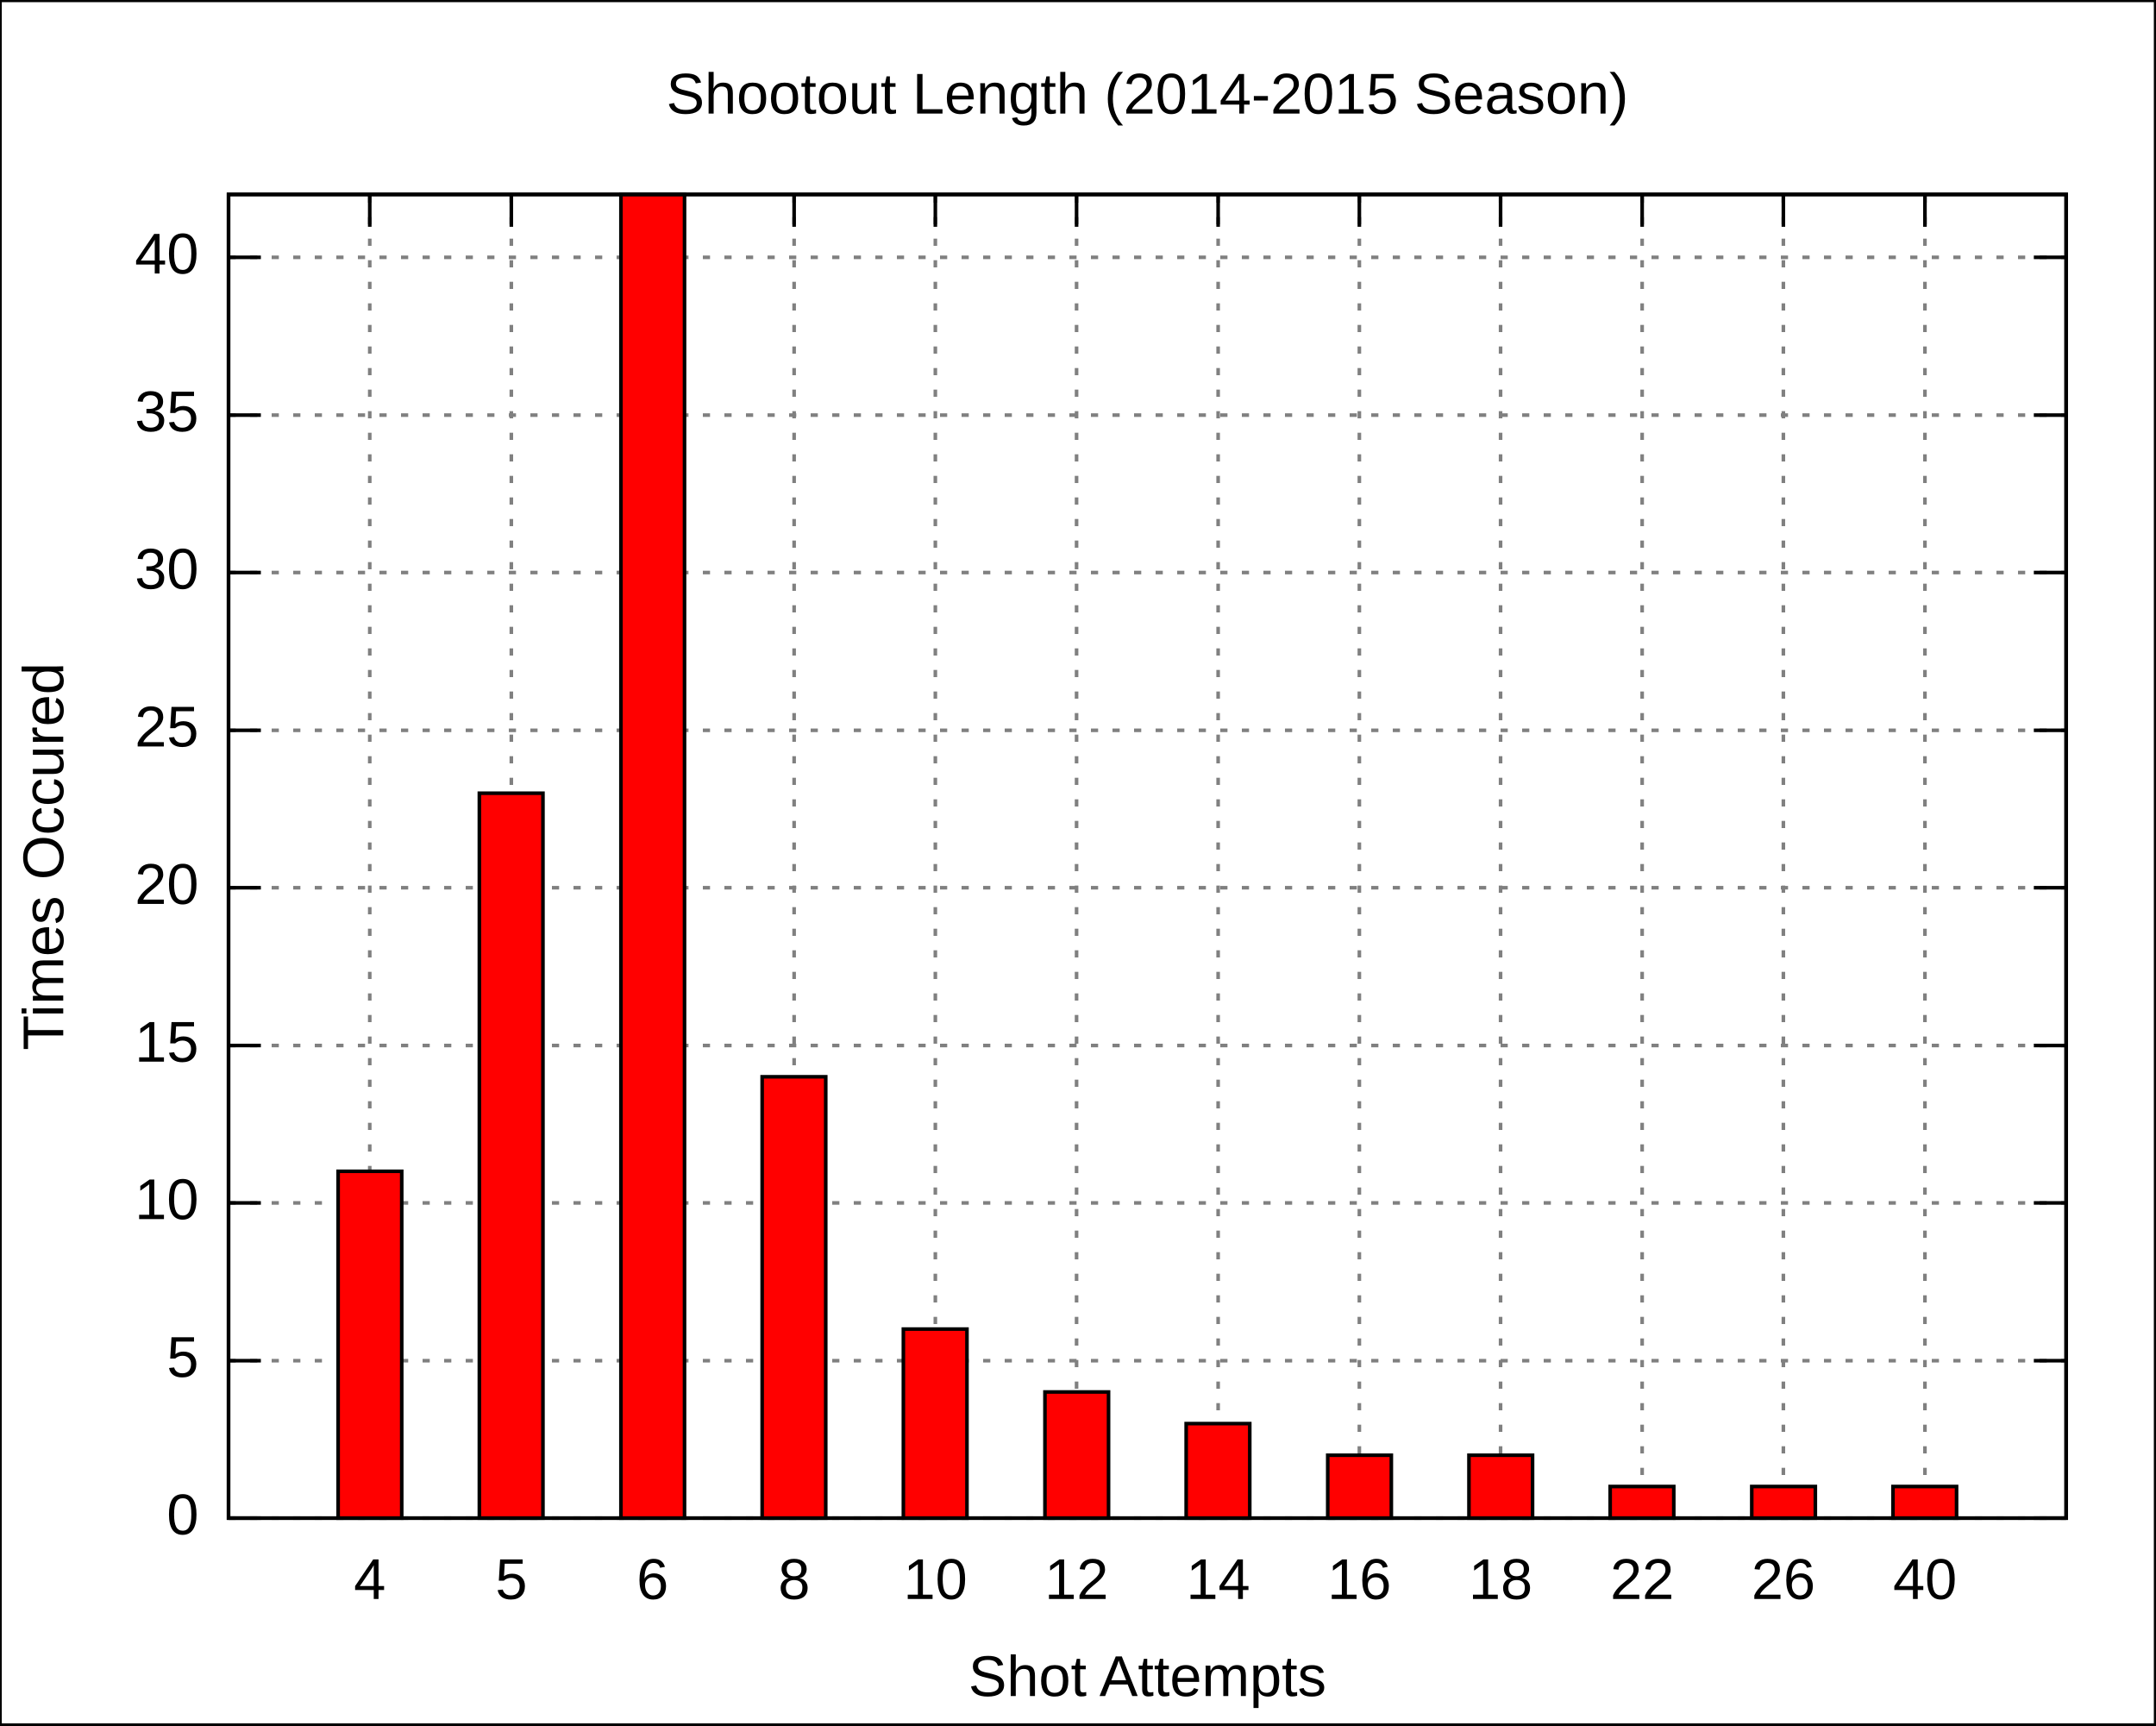
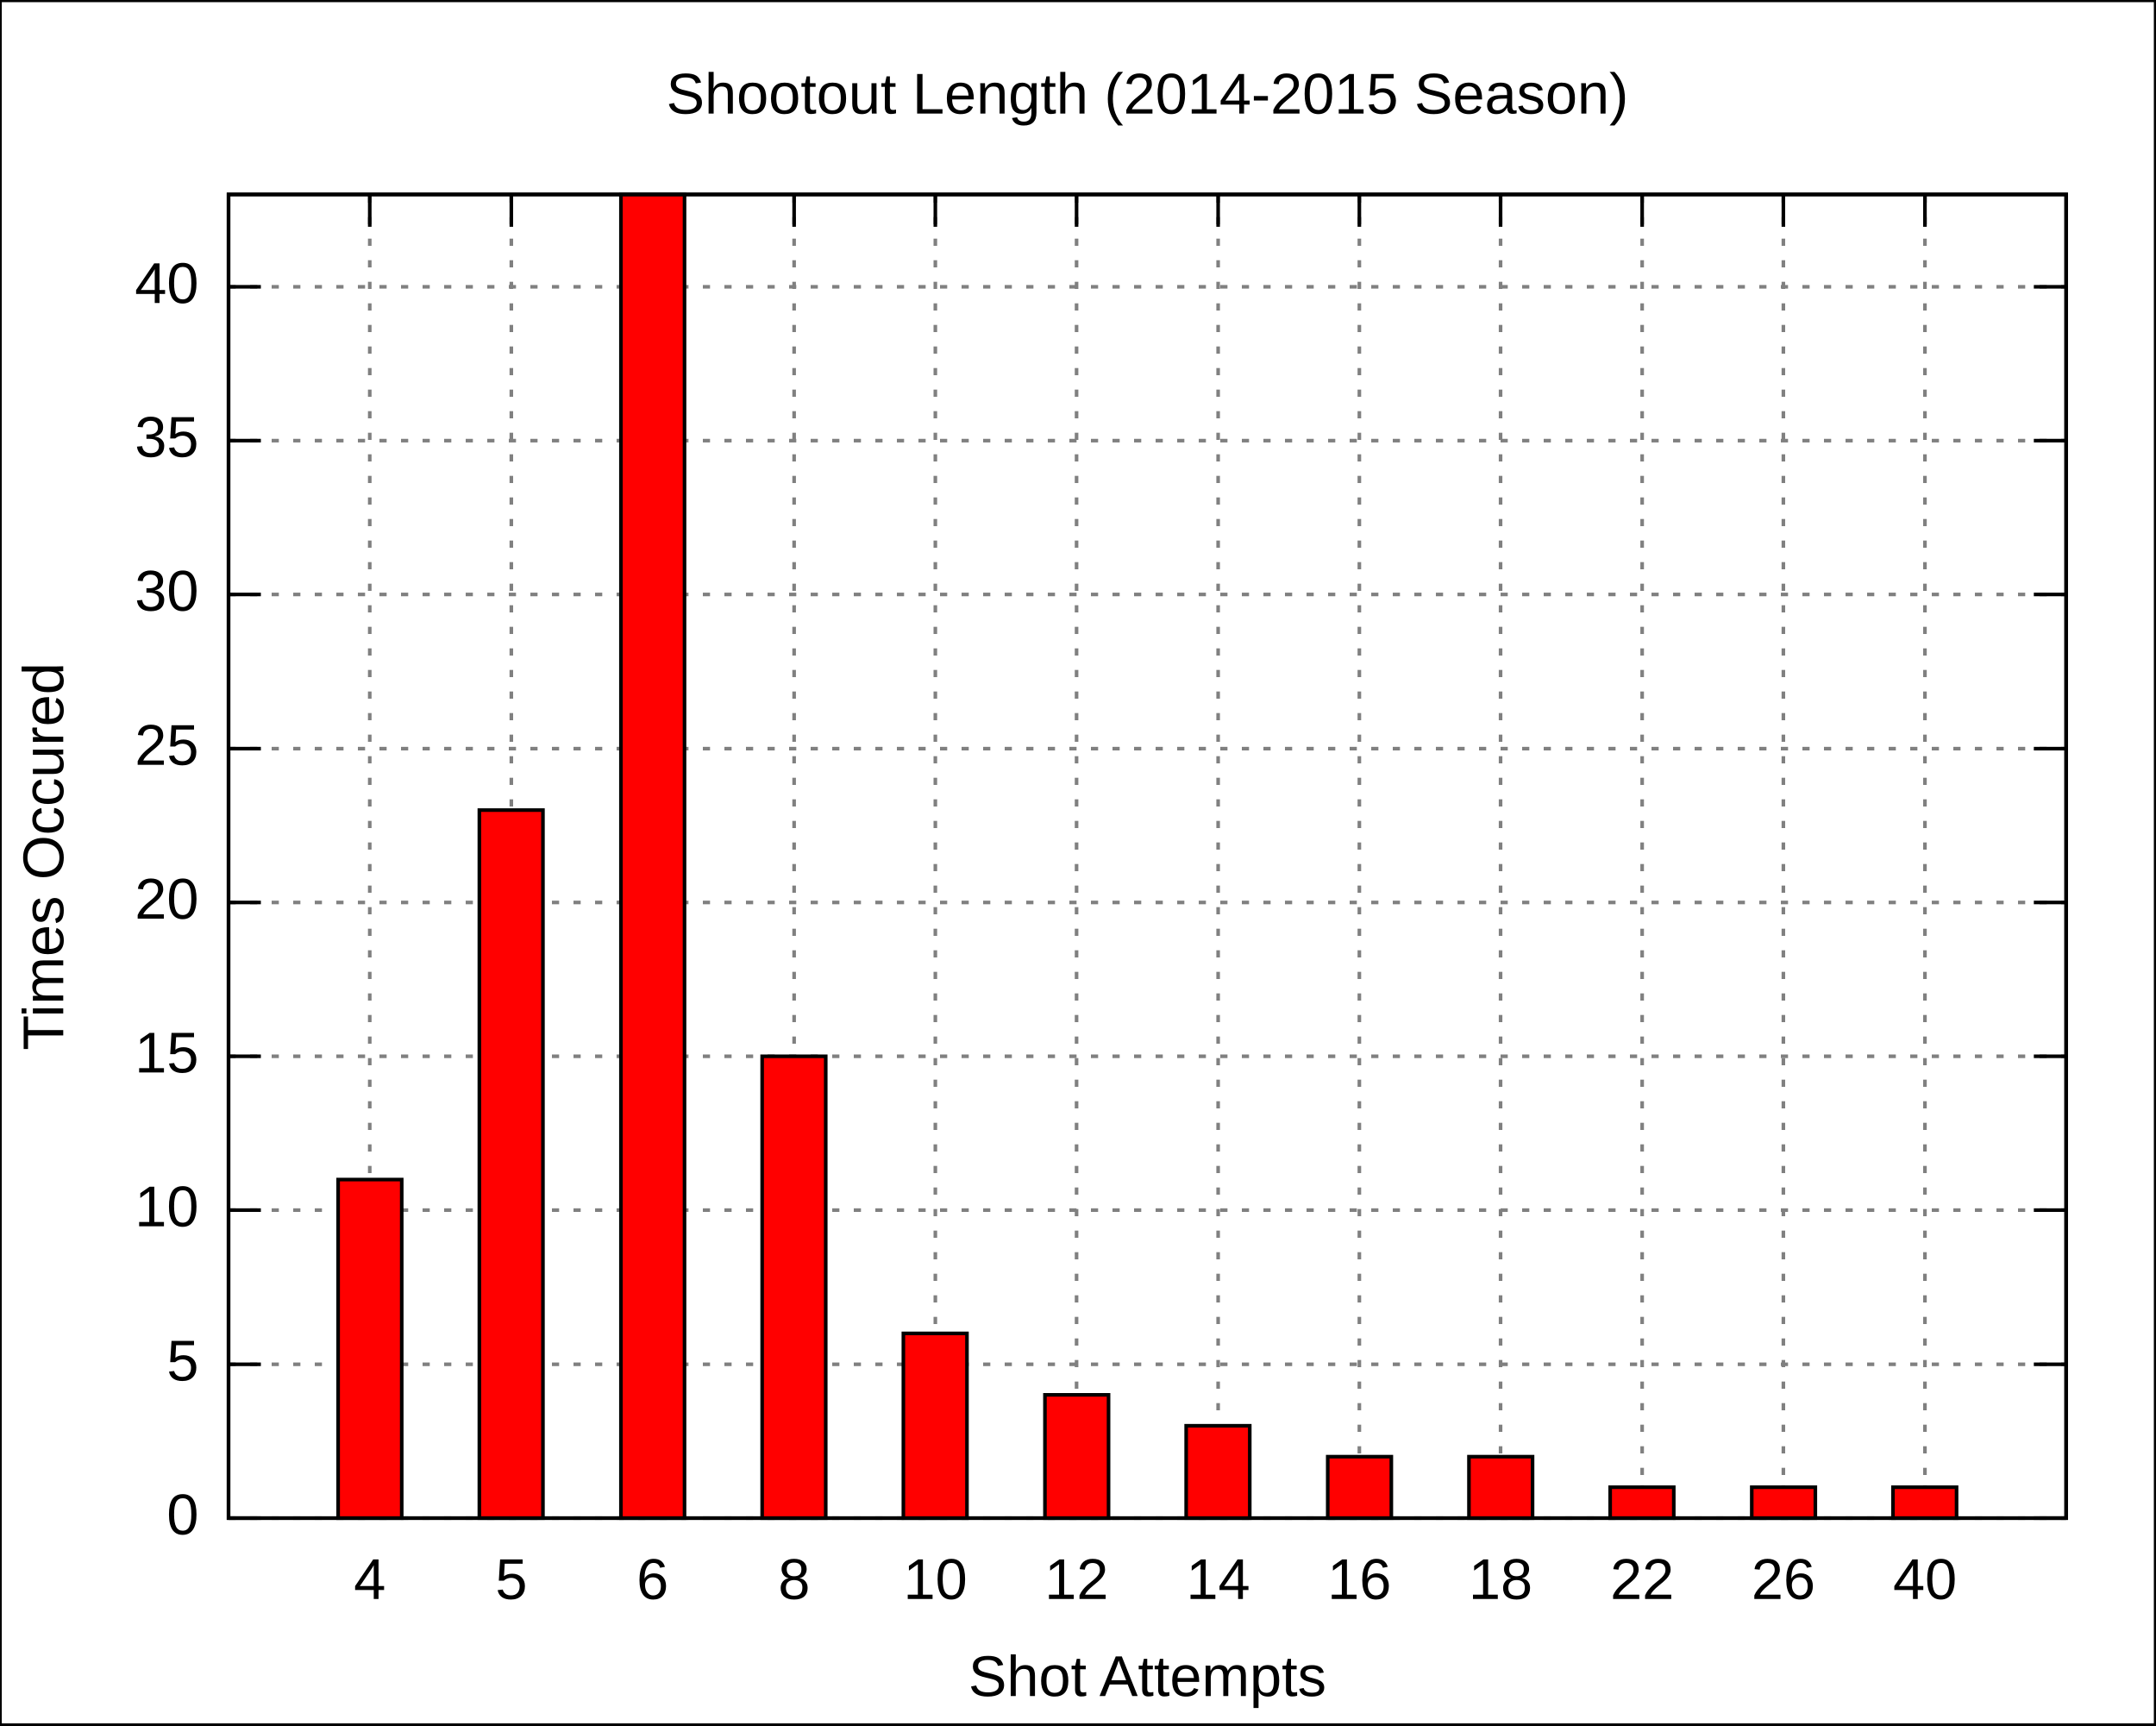
<svg xmlns="http://www.w3.org/2000/svg" xmlns:xlink="http://www.w3.org/1999/xlink" width="600" height="480" viewBox="0 0 600 480">
  <g id="gnuplot_canvas">
    <rect x="0" y="0" width="600" height="480" fill="none" />
    <defs>
      <circle id="gpDot" r="0.5" stroke-width="0.5" />
      <path id="gpPt0" stroke-width="0.222" stroke="currentColor" d="M-1,0 h2 M0,-1 v2" />
      <path id="gpPt1" stroke-width="0.222" stroke="currentColor" d="M-1,-1 L1,1 M1,-1 L-1,1" />
      <path id="gpPt2" stroke-width="0.222" stroke="currentColor" d="M-1,0 L1,0 M0,-1 L0,1 M-1,-1 L1,1 M-1,1 L1,-1" />
      <rect id="gpPt3" stroke-width="0.222" stroke="currentColor" x="-1" y="-1" width="2" height="2" />
      <rect id="gpPt4" stroke-width="0.222" stroke="currentColor" fill="currentColor" x="-1" y="-1" width="2" height="2" />
      <circle id="gpPt5" stroke-width="0.222" stroke="currentColor" cx="0" cy="0" r="1" />
      <use xlink:href="#gpPt5" id="gpPt6" fill="currentColor" stroke="none" />
      <path id="gpPt7" stroke-width="0.222" stroke="currentColor" d="M0,-1.33 L-1.33,0.67 L1.33,0.67 z" />
      <use xlink:href="#gpPt7" id="gpPt8" fill="currentColor" stroke="none" />
      <use xlink:href="#gpPt7" id="gpPt9" stroke="currentColor" transform="rotate(180)" />
      <use xlink:href="#gpPt9" id="gpPt10" fill="currentColor" stroke="none" />
      <use xlink:href="#gpPt3" id="gpPt11" stroke="currentColor" transform="rotate(45)" />
      <use xlink:href="#gpPt11" id="gpPt12" fill="currentColor" stroke="none" />
    </defs>
    <g style="fill:none; color:white; stroke:currentColor; stroke-width:1.00; stroke-linecap:butt; stroke-linejoin:miter">
</g>
    <g style="fill:none; color:black; stroke:currentColor; stroke-width:1.00; stroke-linecap:butt; stroke-linejoin:miter">
      <g style="stroke:none; shape-rendering:crispEdges">
        <polygon fill="rgb(255, 255, 255)" points="0.0,480.0 599.9,480.0 599.9,0.1 0.0,0.1 " />
      </g>
      <path stroke="black" d="M0.0,480.0 L0.0,0.1 L599.9,0.1 L599.9,480.0 L0.0,480.0  " />
    </g>
    <g style="fill:none; color:gray; stroke:currentColor; stroke-width:1.00; stroke-linecap:butt; stroke-linejoin:miter">
      <path stroke="gray" stroke-dasharray=" 2,4" class="gridline" d="M63.6,422.4 L575.0,422.4  " />
    </g>
    <g style="fill:none; color:black; stroke:currentColor; stroke-width:1.00; stroke-linecap:butt; stroke-linejoin:miter">
      <path stroke="black" d="M63.6,422.4 L72.6,422.4 M575.0,422.4 L566.0,422.4  " />
      <g transform="translate(55.3,426.9)" style="stroke:none; fill:black; font-family:Arial; font-size:12.00pt; text-anchor:end">
        <text> 0</text>
      </g>
    </g>
    <g style="fill:none; color:gray; stroke:currentColor; stroke-width:1.00; stroke-linecap:butt; stroke-linejoin:miter">
-       <path stroke="gray" stroke-dasharray=" 2,4" class="gridline" d="M63.6,378.6 L575.0,378.6  " />
-     </g>
-     <g style="fill:none; color:black; stroke:currentColor; stroke-width:1.00; stroke-linecap:butt; stroke-linejoin:miter">
-       <path stroke="black" d="M63.6,378.6 L72.6,378.6 M575.0,378.6 L566.0,378.6  " />
-       <g transform="translate(55.3,383.1)" style="stroke:none; fill:black; font-family:Arial; font-size:12.00pt; text-anchor:end">
+       <path stroke="gray" stroke-dasharray=" 2,4" class="gridline" d="M63.6,379.6 L575.0,379.6  " />
+     </g>
+     <g style="fill:none; color:black; stroke:currentColor; stroke-width:1.00; stroke-linecap:butt; stroke-linejoin:miter">
+       <path stroke="black" d="M63.6,379.6 L72.6,379.6 M575.0,379.6 L566.0,379.6  " />
+       <g transform="translate(55.3,384.1)" style="stroke:none; fill:black; font-family:Arial; font-size:12.00pt; text-anchor:end">
        <text> 5</text>
      </g>
    </g>
    <g style="fill:none; color:gray; stroke:currentColor; stroke-width:1.00; stroke-linecap:butt; stroke-linejoin:miter">
-       <path stroke="gray" stroke-dasharray=" 2,4" class="gridline" d="M63.6,334.7 L575.0,334.7  " />
-     </g>
-     <g style="fill:none; color:black; stroke:currentColor; stroke-width:1.00; stroke-linecap:butt; stroke-linejoin:miter">
-       <path stroke="black" d="M63.6,334.7 L72.6,334.7 M575.0,334.7 L566.0,334.7  " />
-       <g transform="translate(55.3,339.2)" style="stroke:none; fill:black; font-family:Arial; font-size:12.00pt; text-anchor:end">
+       <path stroke="gray" stroke-dasharray=" 2,4" class="gridline" d="M63.6,336.7 L575.0,336.7  " />
+     </g>
+     <g style="fill:none; color:black; stroke:currentColor; stroke-width:1.00; stroke-linecap:butt; stroke-linejoin:miter">
+       <path stroke="black" d="M63.6,336.7 L72.6,336.7 M575.0,336.7 L566.0,336.7  " />
+       <g transform="translate(55.3,341.2)" style="stroke:none; fill:black; font-family:Arial; font-size:12.00pt; text-anchor:end">
        <text> 10</text>
      </g>
    </g>
    <g style="fill:none; color:gray; stroke:currentColor; stroke-width:1.00; stroke-linecap:butt; stroke-linejoin:miter">
-       <path stroke="gray" stroke-dasharray=" 2,4" class="gridline" d="M63.6,290.9 L575.0,290.9  " />
-     </g>
-     <g style="fill:none; color:black; stroke:currentColor; stroke-width:1.00; stroke-linecap:butt; stroke-linejoin:miter">
-       <path stroke="black" d="M63.6,290.9 L72.6,290.9 M575.0,290.9 L566.0,290.9  " />
-       <g transform="translate(55.3,295.4)" style="stroke:none; fill:black; font-family:Arial; font-size:12.00pt; text-anchor:end">
+       <path stroke="gray" stroke-dasharray=" 2,4" class="gridline" d="M63.6,293.9 L575.0,293.9  " />
+     </g>
+     <g style="fill:none; color:black; stroke:currentColor; stroke-width:1.00; stroke-linecap:butt; stroke-linejoin:miter">
+       <path stroke="black" d="M63.6,293.9 L72.6,293.9 M575.0,293.9 L566.0,293.9  " />
+       <g transform="translate(55.3,298.4)" style="stroke:none; fill:black; font-family:Arial; font-size:12.00pt; text-anchor:end">
        <text> 15</text>
      </g>
    </g>
    <g style="fill:none; color:gray; stroke:currentColor; stroke-width:1.00; stroke-linecap:butt; stroke-linejoin:miter">
-       <path stroke="gray" stroke-dasharray=" 2,4" class="gridline" d="M63.6,247.0 L575.0,247.0  " />
-     </g>
-     <g style="fill:none; color:black; stroke:currentColor; stroke-width:1.00; stroke-linecap:butt; stroke-linejoin:miter">
-       <path stroke="black" d="M63.6,247.0 L72.6,247.0 M575.0,247.0 L566.0,247.0  " />
-       <g transform="translate(55.3,251.5)" style="stroke:none; fill:black; font-family:Arial; font-size:12.00pt; text-anchor:end">
+       <path stroke="gray" stroke-dasharray=" 2,4" class="gridline" d="M63.6,251.1 L575.0,251.1  " />
+     </g>
+     <g style="fill:none; color:black; stroke:currentColor; stroke-width:1.00; stroke-linecap:butt; stroke-linejoin:miter">
+       <path stroke="black" d="M63.6,251.1 L72.6,251.1 M575.0,251.1 L566.0,251.1  " />
+       <g transform="translate(55.3,255.6)" style="stroke:none; fill:black; font-family:Arial; font-size:12.00pt; text-anchor:end">
        <text> 20</text>
      </g>
    </g>
    <g style="fill:none; color:gray; stroke:currentColor; stroke-width:1.00; stroke-linecap:butt; stroke-linejoin:miter">
-       <path stroke="gray" stroke-dasharray=" 2,4" class="gridline" d="M63.6,203.2 L575.0,203.2  " />
-     </g>
-     <g style="fill:none; color:black; stroke:currentColor; stroke-width:1.00; stroke-linecap:butt; stroke-linejoin:miter">
-       <path stroke="black" d="M63.6,203.2 L72.6,203.2 M575.0,203.2 L566.0,203.2  " />
-       <g transform="translate(55.3,207.7)" style="stroke:none; fill:black; font-family:Arial; font-size:12.00pt; text-anchor:end">
+       <path stroke="gray" stroke-dasharray=" 2,4" class="gridline" d="M63.6,208.3 L575.0,208.3  " />
+     </g>
+     <g style="fill:none; color:black; stroke:currentColor; stroke-width:1.00; stroke-linecap:butt; stroke-linejoin:miter">
+       <path stroke="black" d="M63.6,208.3 L72.6,208.3 M575.0,208.3 L566.0,208.3  " />
+       <g transform="translate(55.3,212.8)" style="stroke:none; fill:black; font-family:Arial; font-size:12.00pt; text-anchor:end">
        <text> 25</text>
      </g>
    </g>
    <g style="fill:none; color:gray; stroke:currentColor; stroke-width:1.00; stroke-linecap:butt; stroke-linejoin:miter">
-       <path stroke="gray" stroke-dasharray=" 2,4" class="gridline" d="M63.6,159.3 L575.0,159.3  " />
-     </g>
-     <g style="fill:none; color:black; stroke:currentColor; stroke-width:1.00; stroke-linecap:butt; stroke-linejoin:miter">
-       <path stroke="black" d="M63.6,159.3 L72.6,159.3 M575.0,159.3 L566.0,159.3  " />
-       <g transform="translate(55.3,163.8)" style="stroke:none; fill:black; font-family:Arial; font-size:12.00pt; text-anchor:end">
+       <path stroke="gray" stroke-dasharray=" 2,4" class="gridline" d="M63.6,165.4 L575.0,165.4  " />
+     </g>
+     <g style="fill:none; color:black; stroke:currentColor; stroke-width:1.00; stroke-linecap:butt; stroke-linejoin:miter">
+       <path stroke="black" d="M63.6,165.4 L72.6,165.4 M575.0,165.4 L566.0,165.4  " />
+       <g transform="translate(55.3,169.9)" style="stroke:none; fill:black; font-family:Arial; font-size:12.00pt; text-anchor:end">
        <text> 30</text>
      </g>
    </g>
    <g style="fill:none; color:gray; stroke:currentColor; stroke-width:1.00; stroke-linecap:butt; stroke-linejoin:miter">
-       <path stroke="gray" stroke-dasharray=" 2,4" class="gridline" d="M63.6,115.5 L575.0,115.5  " />
-     </g>
-     <g style="fill:none; color:black; stroke:currentColor; stroke-width:1.00; stroke-linecap:butt; stroke-linejoin:miter">
-       <path stroke="black" d="M63.6,115.5 L72.6,115.5 M575.0,115.5 L566.0,115.5  " />
-       <g transform="translate(55.3,120.0)" style="stroke:none; fill:black; font-family:Arial; font-size:12.00pt; text-anchor:end">
+       <path stroke="gray" stroke-dasharray=" 2,4" class="gridline" d="M63.6,122.6 L575.0,122.6  " />
+     </g>
+     <g style="fill:none; color:black; stroke:currentColor; stroke-width:1.00; stroke-linecap:butt; stroke-linejoin:miter">
+       <path stroke="black" d="M63.6,122.6 L72.6,122.6 M575.0,122.6 L566.0,122.6  " />
+       <g transform="translate(55.3,127.1)" style="stroke:none; fill:black; font-family:Arial; font-size:12.00pt; text-anchor:end">
        <text> 35</text>
      </g>
    </g>
    <g style="fill:none; color:gray; stroke:currentColor; stroke-width:1.00; stroke-linecap:butt; stroke-linejoin:miter">
-       <path stroke="gray" stroke-dasharray=" 2,4" class="gridline" d="M63.6,71.6 L575.0,71.6  " />
-     </g>
-     <g style="fill:none; color:black; stroke:currentColor; stroke-width:1.00; stroke-linecap:butt; stroke-linejoin:miter">
-       <path stroke="black" d="M63.6,71.6 L72.6,71.6 M575.0,71.6 L566.0,71.6  " />
-       <g transform="translate(55.3,76.1)" style="stroke:none; fill:black; font-family:Arial; font-size:12.00pt; text-anchor:end">
+       <path stroke="gray" stroke-dasharray=" 2,4" class="gridline" d="M63.6,79.8 L575.0,79.8  " />
+     </g>
+     <g style="fill:none; color:black; stroke:currentColor; stroke-width:1.00; stroke-linecap:butt; stroke-linejoin:miter">
+       <path stroke="black" d="M63.6,79.8 L72.6,79.8 M575.0,79.8 L566.0,79.8  " />
+       <g transform="translate(55.3,84.3)" style="stroke:none; fill:black; font-family:Arial; font-size:12.00pt; text-anchor:end">
        <text> 40</text>
      </g>
    </g>
    <g style="fill:none; color:gray; stroke:currentColor; stroke-width:1.00; stroke-linecap:butt; stroke-linejoin:miter">
      <path stroke="gray" stroke-dasharray=" 2,4" class="gridline" d="M102.9,422.4 L102.9,54.1  " />
    </g>
    <g style="fill:none; color:black; stroke:currentColor; stroke-width:1.00; stroke-linecap:butt; stroke-linejoin:miter">
      <path stroke="black" d="M102.9,422.4 L102.9,413.4 M102.9,54.1 L102.9,63.1  " />
      <g transform="translate(102.9,444.9)" style="stroke:none; fill:black; font-family:Arial; font-size:12.00pt; text-anchor:middle">
        <text>4</text>
      </g>
    </g>
    <g style="fill:none; color:gray; stroke:currentColor; stroke-width:1.00; stroke-linecap:butt; stroke-linejoin:miter">
      <path stroke="gray" stroke-dasharray=" 2,4" class="gridline" d="M142.3,422.4 L142.3,54.1  " />
    </g>
    <g style="fill:none; color:black; stroke:currentColor; stroke-width:1.00; stroke-linecap:butt; stroke-linejoin:miter">
      <path stroke="black" d="M142.3,422.4 L142.3,413.4 M142.3,54.1 L142.3,63.1  " />
      <g transform="translate(142.3,444.9)" style="stroke:none; fill:black; font-family:Arial; font-size:12.00pt; text-anchor:middle">
        <text>5</text>
      </g>
    </g>
    <g style="fill:none; color:gray; stroke:currentColor; stroke-width:1.00; stroke-linecap:butt; stroke-linejoin:miter">
      <path stroke="gray" stroke-dasharray=" 2,4" class="gridline" d="M181.6,422.4 L181.6,54.1  " />
    </g>
    <g style="fill:none; color:black; stroke:currentColor; stroke-width:1.00; stroke-linecap:butt; stroke-linejoin:miter">
      <path stroke="black" d="M181.6,422.4 L181.6,413.4 M181.6,54.1 L181.6,63.1  " />
      <g transform="translate(181.6,444.9)" style="stroke:none; fill:black; font-family:Arial; font-size:12.00pt; text-anchor:middle">
        <text>6</text>
      </g>
    </g>
    <g style="fill:none; color:gray; stroke:currentColor; stroke-width:1.00; stroke-linecap:butt; stroke-linejoin:miter">
      <path stroke="gray" stroke-dasharray=" 2,4" class="gridline" d="M221.0,422.4 L221.0,54.1  " />
    </g>
    <g style="fill:none; color:black; stroke:currentColor; stroke-width:1.00; stroke-linecap:butt; stroke-linejoin:miter">
      <path stroke="black" d="M221.0,422.4 L221.0,413.4 M221.0,54.1 L221.0,63.1  " />
      <g transform="translate(221.0,444.9)" style="stroke:none; fill:black; font-family:Arial; font-size:12.00pt; text-anchor:middle">
        <text>8</text>
      </g>
    </g>
    <g style="fill:none; color:gray; stroke:currentColor; stroke-width:1.00; stroke-linecap:butt; stroke-linejoin:miter">
      <path stroke="gray" stroke-dasharray=" 2,4" class="gridline" d="M260.3,422.4 L260.3,54.1  " />
    </g>
    <g style="fill:none; color:black; stroke:currentColor; stroke-width:1.00; stroke-linecap:butt; stroke-linejoin:miter">
      <path stroke="black" d="M260.3,422.4 L260.3,413.4 M260.3,54.1 L260.3,63.1  " />
      <g transform="translate(260.3,444.9)" style="stroke:none; fill:black; font-family:Arial; font-size:12.00pt; text-anchor:middle">
        <text>10</text>
      </g>
    </g>
    <g style="fill:none; color:gray; stroke:currentColor; stroke-width:1.00; stroke-linecap:butt; stroke-linejoin:miter">
      <path stroke="gray" stroke-dasharray=" 2,4" class="gridline" d="M299.6,422.4 L299.6,54.1  " />
    </g>
    <g style="fill:none; color:black; stroke:currentColor; stroke-width:1.00; stroke-linecap:butt; stroke-linejoin:miter">
      <path stroke="black" d="M299.6,422.4 L299.6,413.4 M299.6,54.1 L299.6,63.1  " />
      <g transform="translate(299.6,444.9)" style="stroke:none; fill:black; font-family:Arial; font-size:12.00pt; text-anchor:middle">
        <text>12</text>
      </g>
    </g>
    <g style="fill:none; color:gray; stroke:currentColor; stroke-width:1.00; stroke-linecap:butt; stroke-linejoin:miter">
      <path stroke="gray" stroke-dasharray=" 2,4" class="gridline" d="M339.0,422.4 L339.0,54.1  " />
    </g>
    <g style="fill:none; color:black; stroke:currentColor; stroke-width:1.00; stroke-linecap:butt; stroke-linejoin:miter">
      <path stroke="black" d="M339.0,422.4 L339.0,413.4 M339.0,54.1 L339.0,63.1  " />
      <g transform="translate(339.0,444.9)" style="stroke:none; fill:black; font-family:Arial; font-size:12.00pt; text-anchor:middle">
        <text>14</text>
      </g>
    </g>
    <g style="fill:none; color:gray; stroke:currentColor; stroke-width:1.00; stroke-linecap:butt; stroke-linejoin:miter">
      <path stroke="gray" stroke-dasharray=" 2,4" class="gridline" d="M378.3,422.4 L378.3,54.1  " />
    </g>
    <g style="fill:none; color:black; stroke:currentColor; stroke-width:1.00; stroke-linecap:butt; stroke-linejoin:miter">
      <path stroke="black" d="M378.3,422.4 L378.3,413.4 M378.3,54.1 L378.3,63.1  " />
      <g transform="translate(378.3,444.9)" style="stroke:none; fill:black; font-family:Arial; font-size:12.00pt; text-anchor:middle">
        <text>16</text>
      </g>
    </g>
    <g style="fill:none; color:gray; stroke:currentColor; stroke-width:1.00; stroke-linecap:butt; stroke-linejoin:miter">
      <path stroke="gray" stroke-dasharray=" 2,4" class="gridline" d="M417.6,422.4 L417.6,54.1  " />
    </g>
    <g style="fill:none; color:black; stroke:currentColor; stroke-width:1.00; stroke-linecap:butt; stroke-linejoin:miter">
      <path stroke="black" d="M417.6,422.4 L417.6,413.4 M417.6,54.1 L417.6,63.1  " />
      <g transform="translate(417.6,444.9)" style="stroke:none; fill:black; font-family:Arial; font-size:12.00pt; text-anchor:middle">
        <text>18</text>
      </g>
    </g>
    <g style="fill:none; color:gray; stroke:currentColor; stroke-width:1.00; stroke-linecap:butt; stroke-linejoin:miter">
      <path stroke="gray" stroke-dasharray=" 2,4" class="gridline" d="M457.0,422.4 L457.0,54.1  " />
    </g>
    <g style="fill:none; color:black; stroke:currentColor; stroke-width:1.00; stroke-linecap:butt; stroke-linejoin:miter">
      <path stroke="black" d="M457.0,422.4 L457.0,413.4 M457.0,54.1 L457.0,63.1  " />
      <g transform="translate(457.0,444.9)" style="stroke:none; fill:black; font-family:Arial; font-size:12.00pt; text-anchor:middle">
        <text>22</text>
      </g>
    </g>
    <g style="fill:none; color:gray; stroke:currentColor; stroke-width:1.00; stroke-linecap:butt; stroke-linejoin:miter">
      <path stroke="gray" stroke-dasharray=" 2,4" class="gridline" d="M496.3,422.4 L496.3,54.1  " />
    </g>
    <g style="fill:none; color:black; stroke:currentColor; stroke-width:1.00; stroke-linecap:butt; stroke-linejoin:miter">
      <path stroke="black" d="M496.3,422.4 L496.3,413.4 M496.3,54.1 L496.3,63.1  " />
      <g transform="translate(496.3,444.9)" style="stroke:none; fill:black; font-family:Arial; font-size:12.00pt; text-anchor:middle">
        <text>26</text>
      </g>
    </g>
    <g style="fill:none; color:gray; stroke:currentColor; stroke-width:1.00; stroke-linecap:butt; stroke-linejoin:miter">
      <path stroke="gray" stroke-dasharray=" 2,4" class="gridline" d="M535.7,422.4 L535.7,54.1  " />
    </g>
    <g style="fill:none; color:black; stroke:currentColor; stroke-width:1.00; stroke-linecap:butt; stroke-linejoin:miter">
      <path stroke="black" d="M535.7,422.4 L535.7,413.4 M535.7,54.1 L535.7,63.1  " />
      <g transform="translate(535.7,444.9)" style="stroke:none; fill:black; font-family:Arial; font-size:12.00pt; text-anchor:middle">
        <text>40</text>
      </g>
      <path stroke="black" d="M63.6,54.1 L63.6,422.4 L575.0,422.4 L575.0,54.1 L63.6,54.1 Z  " />
      <g transform="translate(17.6,238.3) rotate(270)" style="stroke:none; fill:black; font-family:Arial; font-size:12.00pt; text-anchor:middle">
        <text>Times Occured</text>
      </g>
      <g transform="translate(319.3,471.9)" style="stroke:none; fill:black; font-family:Arial; font-size:12.00pt; text-anchor:middle">
        <text>Shot Attempts</text>
      </g>
      <g transform="translate(319.3,31.6)" style="stroke:none; fill:black; font-family:Arial; font-size:12.00pt; text-anchor:middle">
        <text>Shootout Length (2014-2015 Season)</text>
      </g>
    </g>
    <g id="gnuplot_plot_1">
      <g style="fill:none; color:red; stroke:currentColor; stroke-width:1.00; stroke-linecap:butt; stroke-linejoin:miter">
        <g style="stroke:none; shape-rendering:crispEdges">
-           <polygon fill="red" points="94.1,422.4 111.9,422.4 111.9,325.8 94.1,325.8 " />
-         </g>
-         <path stroke="black" d="M94.1,422.4 L94.1,325.9 L111.8,325.9 L111.8,422.4 L94.1,422.4 Z  " />
-         <g style="stroke:none; shape-rendering:crispEdges">
-           <polygon fill="currentColor" points="133.4,422.4 151.2,422.4 151.2,220.6 133.4,220.6 " />
-         </g>
-         <path stroke="black" d="M133.4,422.4 L133.4,220.7 L151.1,220.7 L151.1,422.4 L133.4,422.4 Z  " />
+           <polygon fill="red" points="94.1,422.4 111.9,422.4 111.9,328.1 94.1,328.1 " />
+         </g>
+         <path stroke="black" d="M94.1,422.4 L94.1,328.2 L111.8,328.2 L111.8,422.4 L94.1,422.4 Z  " />
+         <g style="stroke:none; shape-rendering:crispEdges">
+           <polygon fill="currentColor" points="133.4,422.4 151.2,422.4 151.2,225.3 133.4,225.3 " />
+         </g>
+         <path stroke="black" d="M133.4,422.4 L133.4,225.4 L151.1,225.4 L151.1,422.4 L133.4,422.4 Z  " />
        <g style="stroke:none; shape-rendering:crispEdges">
          <polygon fill="currentColor" points="172.8,422.4 190.6,422.4 190.6,54.0 172.8,54.0 " />
        </g>
        <path stroke="black" d="M172.8,422.4 L172.8,54.1 L190.5,54.1 L190.5,422.4 L172.8,422.4 Z  " />
        <g style="stroke:none; shape-rendering:crispEdges">
-           <polygon fill="currentColor" points="212.1,422.4 229.9,422.4 229.9,299.5 212.1,299.5 " />
-         </g>
-         <path stroke="black" d="M212.1,422.4 L212.1,299.6 L229.8,299.6 L229.8,422.4 L212.1,422.4 Z  " />
-         <g style="stroke:none; shape-rendering:crispEdges">
-           <polygon fill="currentColor" points="251.4,422.4 269.2,422.4 269.2,369.7 251.4,369.7 " />
-         </g>
-         <path stroke="black" d="M251.4,422.4 L251.4,369.8 L269.1,369.8 L269.1,422.4 L251.4,422.4 Z  " />
-         <g style="stroke:none; shape-rendering:crispEdges">
-           <polygon fill="currentColor" points="290.8,422.4 308.6,422.4 308.6,387.2 290.8,387.2 " />
-         </g>
-         <path stroke="black" d="M290.8,422.4 L290.8,387.3 L308.5,387.3 L308.5,422.4 L290.8,422.4 Z  " />
-         <g style="stroke:none; shape-rendering:crispEdges">
-           <polygon fill="currentColor" points="330.1,422.4 347.9,422.4 347.9,396.0 330.1,396.0 " />
-         </g>
-         <path stroke="black" d="M330.1,422.4 L330.1,396.1 L347.8,396.1 L347.8,422.4 L330.1,422.4 Z  " />
-         <g style="stroke:none; shape-rendering:crispEdges">
-           <polygon fill="currentColor" points="369.5,422.4 387.3,422.4 387.3,404.8 369.5,404.8 " />
-         </g>
-         <path stroke="black" d="M369.5,422.4 L369.5,404.9 L387.2,404.9 L387.2,422.4 L369.5,422.4 Z  " />
-         <g style="stroke:none; shape-rendering:crispEdges">
-           <polygon fill="currentColor" points="408.8,422.4 426.6,422.4 426.6,404.8 408.8,404.8 " />
-         </g>
-         <path stroke="black" d="M408.8,422.4 L408.8,404.9 L426.5,404.9 L426.5,422.4 L408.8,422.4 Z  " />
-         <g style="stroke:none; shape-rendering:crispEdges">
-           <polygon fill="currentColor" points="448.1,422.4 465.9,422.4 465.9,413.5 448.1,413.5 " />
-         </g>
-         <path stroke="black" d="M448.1,422.4 L448.1,413.6 L465.8,413.6 L465.8,422.4 L448.1,422.4 Z  " />
-         <g style="stroke:none; shape-rendering:crispEdges">
-           <polygon fill="currentColor" points="487.5,422.4 505.3,422.4 505.3,413.5 487.5,413.5 " />
-         </g>
-         <path stroke="black" d="M487.5,422.4 L487.5,413.6 L505.2,413.6 L505.2,422.4 L487.5,422.4 Z  " />
-         <g style="stroke:none; shape-rendering:crispEdges">
-           <polygon fill="currentColor" points="526.8,422.4 544.6,422.4 544.6,413.5 526.8,413.5 " />
-         </g>
-         <path stroke="black" d="M526.8,422.4 L526.8,413.6 L544.5,413.6 L544.5,422.4 L526.8,422.4 Z  " />
+           <polygon fill="currentColor" points="212.1,422.4 229.9,422.4 229.9,293.8 212.1,293.8 " />
+         </g>
+         <path stroke="black" d="M212.1,422.4 L212.1,293.9 L229.8,293.9 L229.8,422.4 L212.1,422.4 Z  " />
+         <g style="stroke:none; shape-rendering:crispEdges">
+           <polygon fill="currentColor" points="251.4,422.4 269.2,422.4 269.2,370.9 251.4,370.9 " />
+         </g>
+         <path stroke="black" d="M251.4,422.4 L251.4,371.0 L269.1,371.0 L269.1,422.4 L251.4,422.4 Z  " />
+         <g style="stroke:none; shape-rendering:crispEdges">
+           <polygon fill="currentColor" points="290.8,422.4 308.6,422.4 308.6,388.0 290.8,388.0 " />
+         </g>
+         <path stroke="black" d="M290.8,422.4 L290.8,388.1 L308.5,388.1 L308.5,422.4 L290.8,422.4 Z  " />
+         <g style="stroke:none; shape-rendering:crispEdges">
+           <polygon fill="currentColor" points="330.1,422.4 347.9,422.4 347.9,396.6 330.1,396.6 " />
+         </g>
+         <path stroke="black" d="M330.1,422.4 L330.1,396.7 L347.8,396.7 L347.8,422.4 L330.1,422.4 Z  " />
+         <g style="stroke:none; shape-rendering:crispEdges">
+           <polygon fill="currentColor" points="369.5,422.4 387.3,422.4 387.3,405.2 369.5,405.2 " />
+         </g>
+         <path stroke="black" d="M369.5,422.4 L369.5,405.3 L387.2,405.3 L387.2,422.4 L369.5,422.4 Z  " />
+         <g style="stroke:none; shape-rendering:crispEdges">
+           <polygon fill="currentColor" points="408.8,422.4 426.6,422.4 426.6,405.2 408.8,405.2 " />
+         </g>
+         <path stroke="black" d="M408.8,422.4 L408.8,405.3 L426.5,405.3 L426.5,422.4 L408.8,422.4 Z  " />
+         <g style="stroke:none; shape-rendering:crispEdges">
+           <polygon fill="currentColor" points="448.1,422.4 465.9,422.4 465.9,413.7 448.1,413.7 " />
+         </g>
+         <path stroke="black" d="M448.1,422.4 L448.1,413.8 L465.8,413.8 L465.8,422.4 L448.1,422.4 Z  " />
+         <g style="stroke:none; shape-rendering:crispEdges">
+           <polygon fill="currentColor" points="487.5,422.4 505.3,422.4 505.3,413.7 487.5,413.7 " />
+         </g>
+         <path stroke="black" d="M487.5,422.4 L487.5,413.8 L505.2,413.8 L505.2,422.4 L487.5,422.4 Z  " />
+         <g style="stroke:none; shape-rendering:crispEdges">
+           <polygon fill="currentColor" points="526.8,422.4 544.6,422.4 544.6,413.7 526.8,413.7 " />
+         </g>
+         <path stroke="black" d="M526.8,422.4 L526.8,413.8 L544.5,413.8 L544.5,422.4 L526.8,422.4 Z  " />
      </g>
    </g>
    <g style="fill:none; color:black; stroke:currentColor; stroke-width:1.00; stroke-linecap:butt; stroke-linejoin:miter">
      <path stroke="black" d="M63.6,54.1 L63.6,422.4 L575.0,422.4 L575.0,54.1 L63.6,54.1 Z  " />
    </g>
  </g>
</svg>
